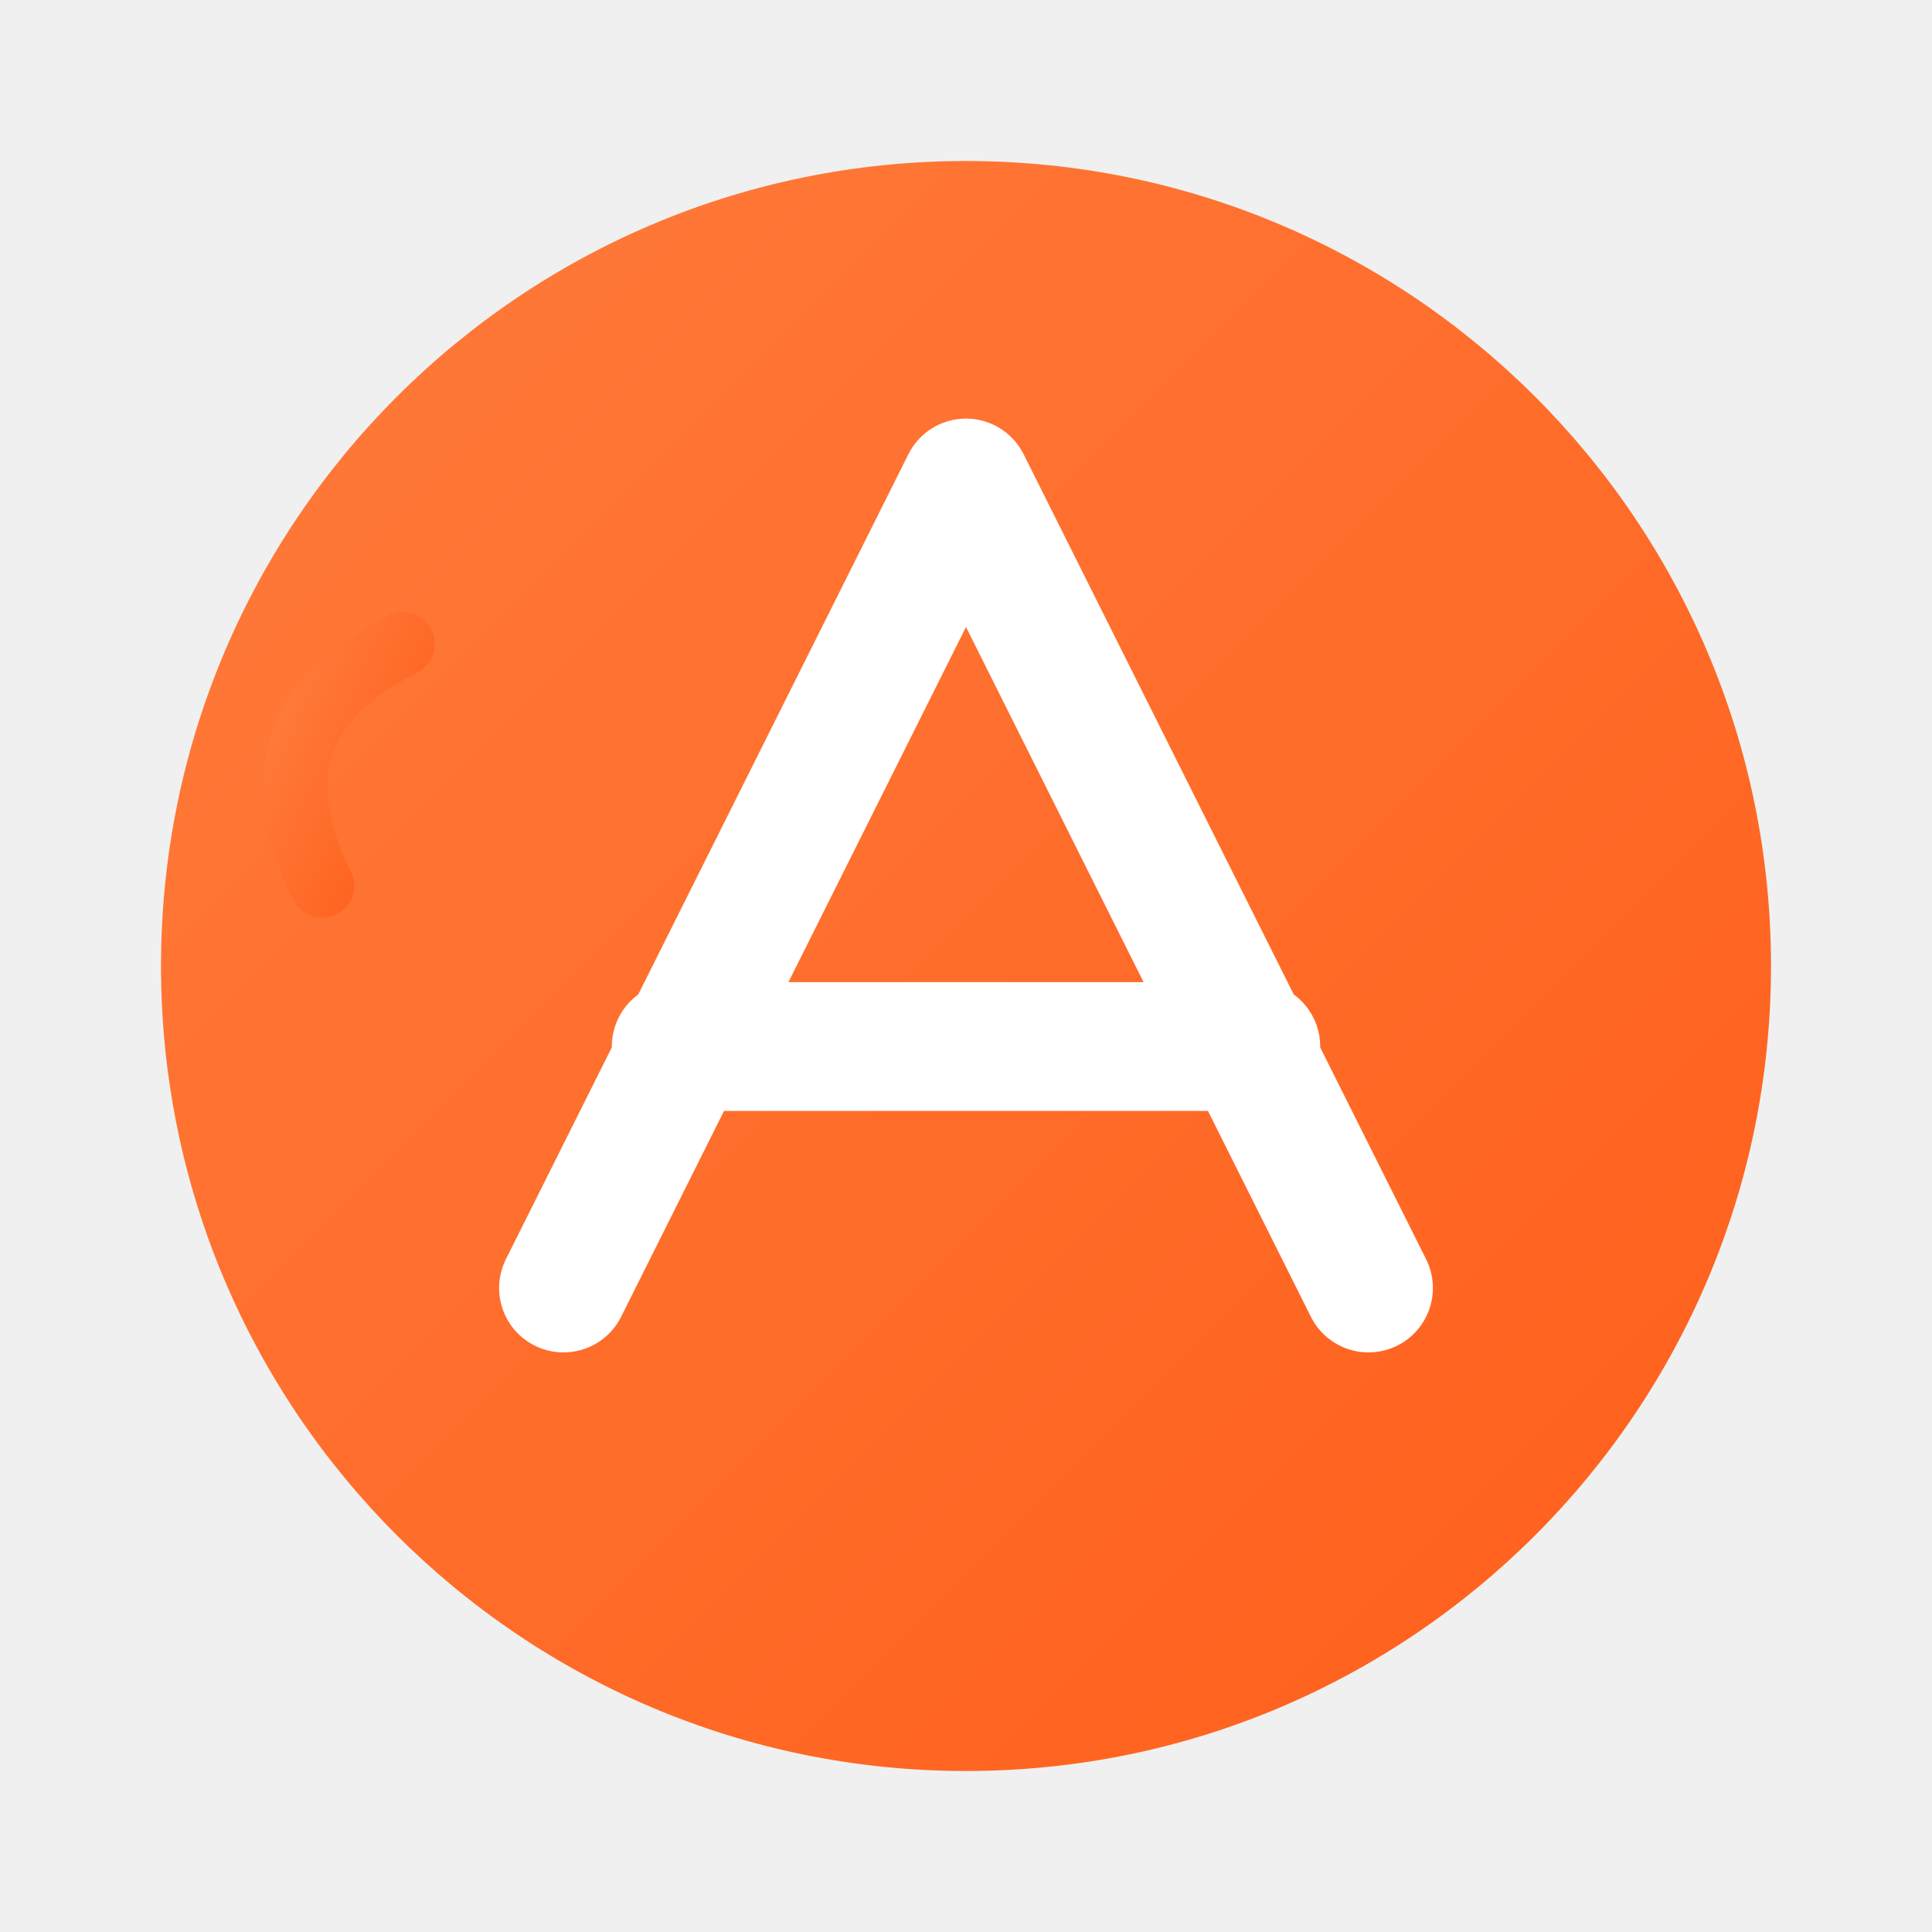
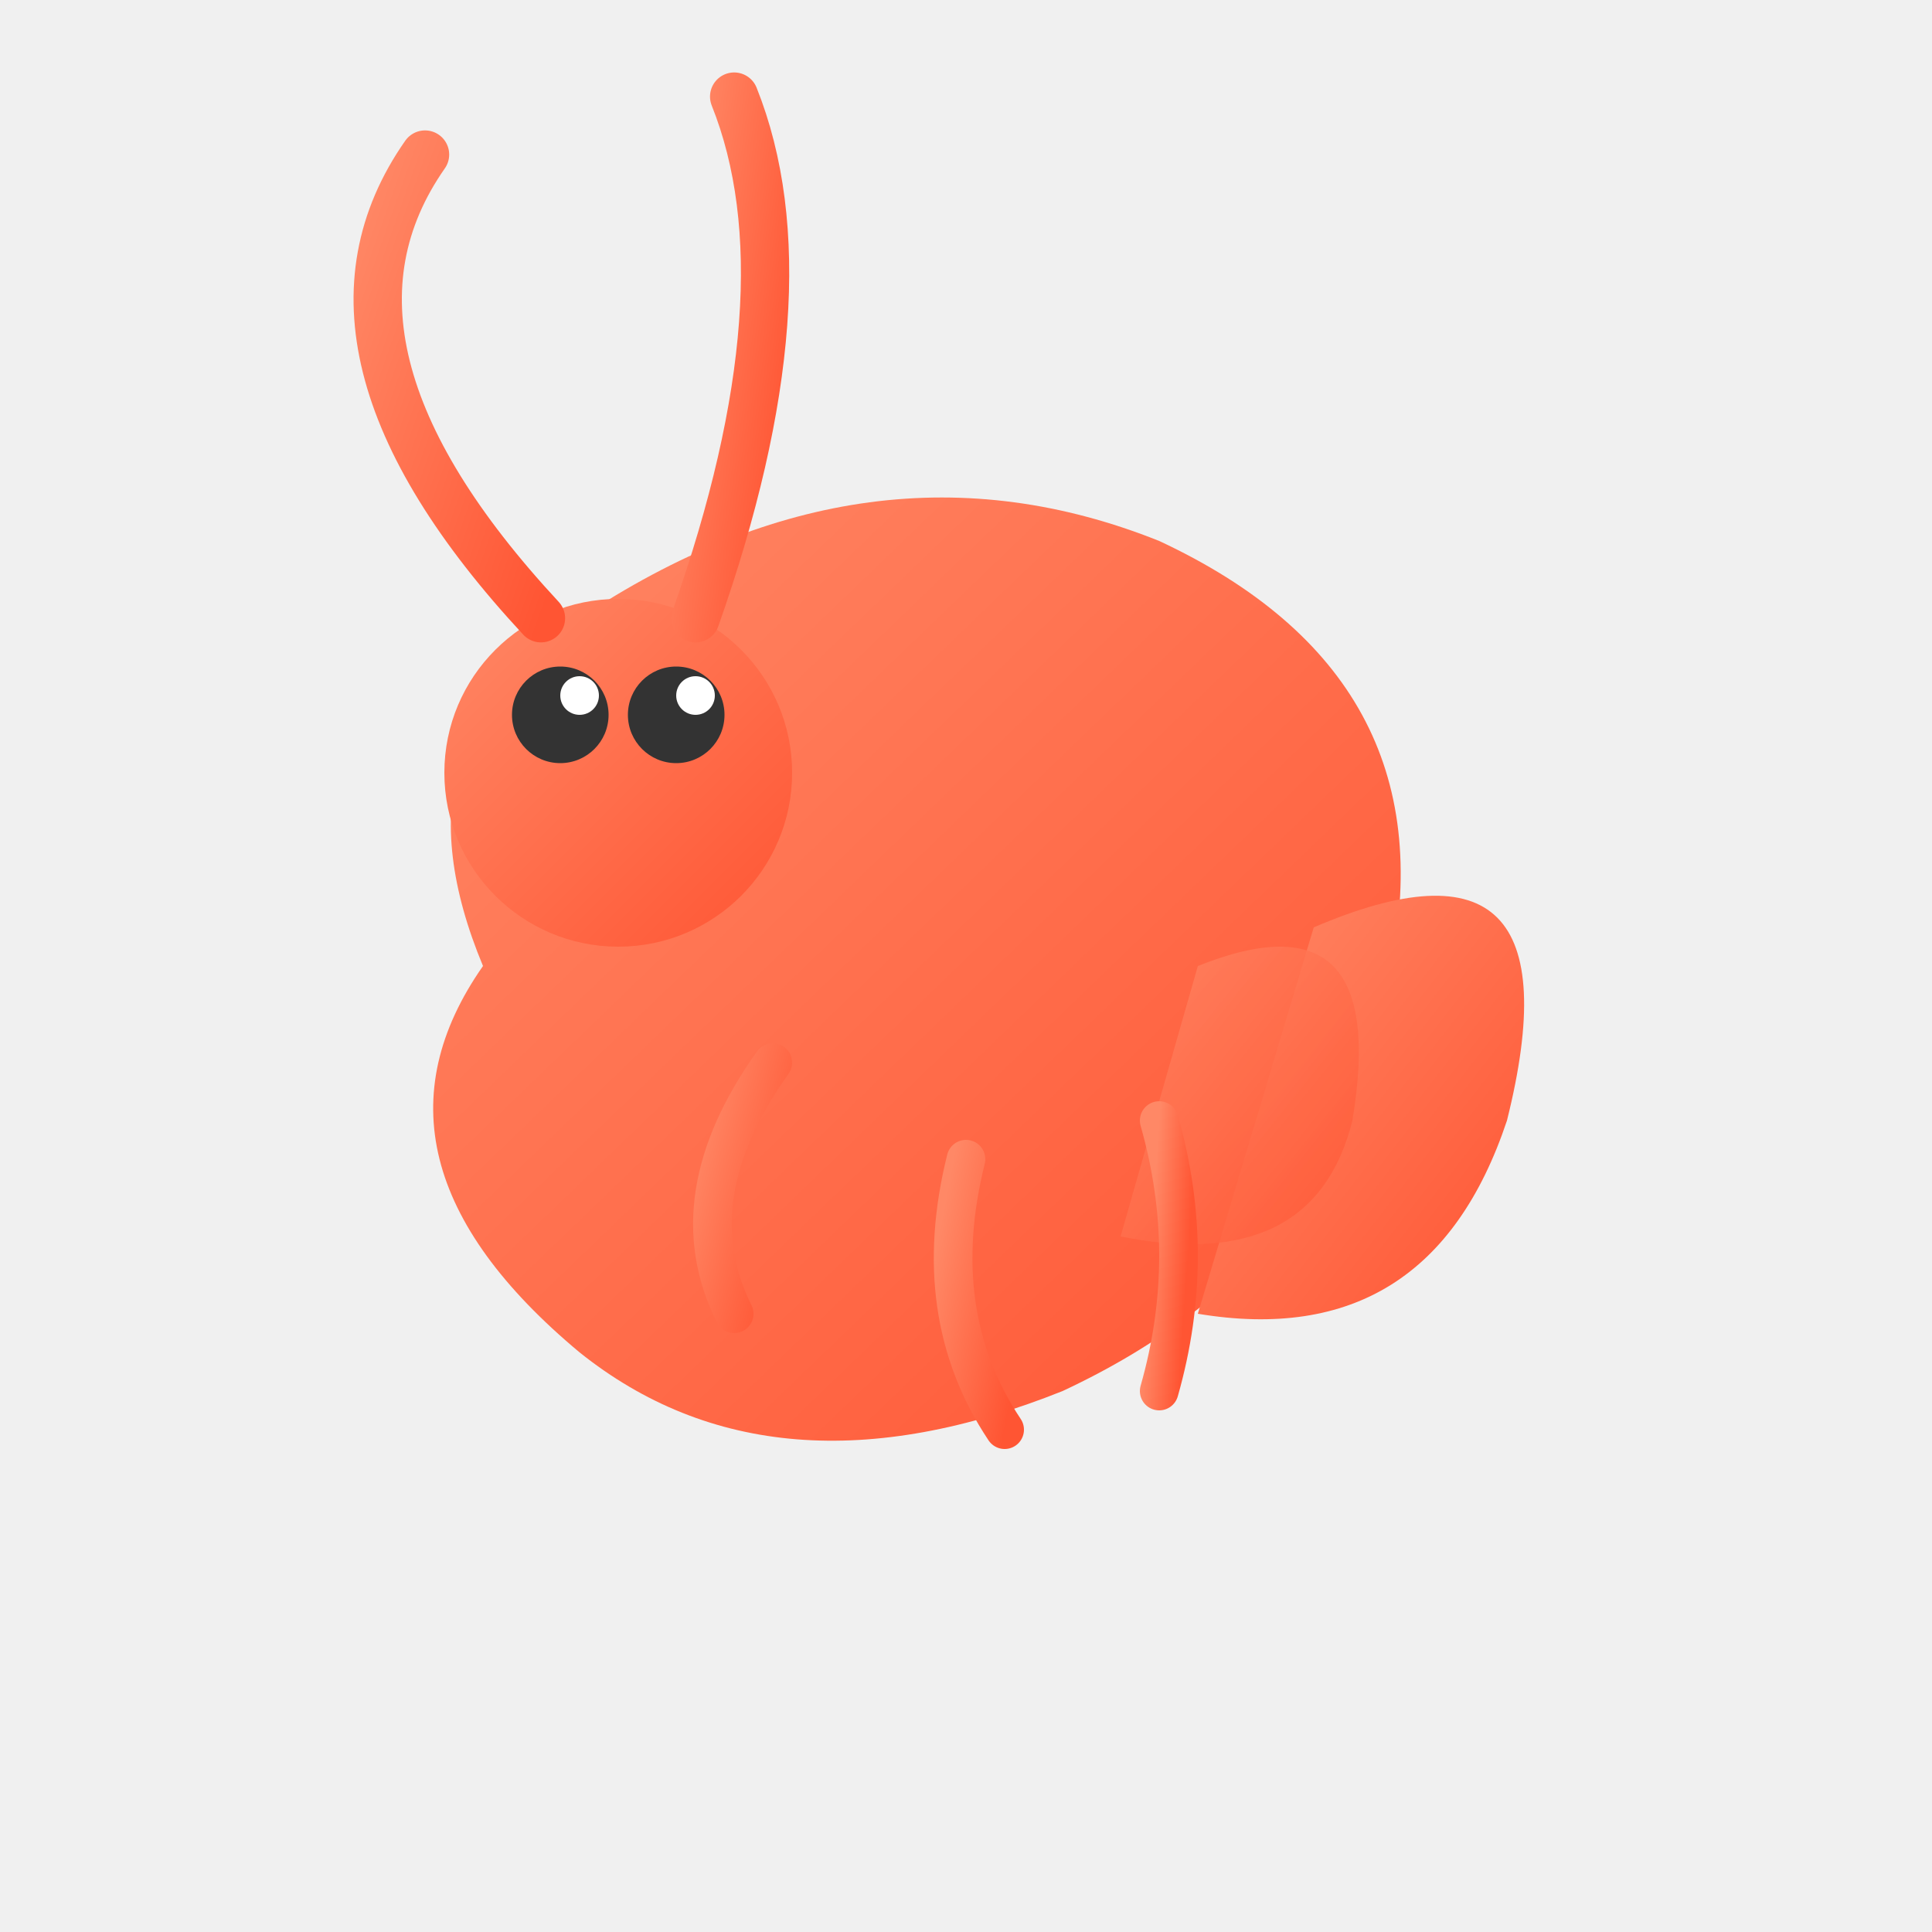
- <svg xmlns="http://www.w3.org/2000/svg" viewBox="0 0 120 120">
+ <svg xmlns="http://www.w3.org/2000/svg" viewBox="0 0 100 100">
  <defs>
-     <linearGradient id="grad" x1="0%" y1="0%" x2="100%" y2="100%">
-       <stop offset="0%" style="stop-color:#FF7C3C" />
-       <stop offset="100%" style="stop-color:#FF5E1A" />
+     <linearGradient id="body" x1="0%" y1="0%" x2="100%" y2="100%">
+       <stop offset="0%" style="stop-color:#FF8866" />
+       <stop offset="100%" style="stop-color:#FF5533" />
    </linearGradient>
  </defs>
-   <circle cx="60" cy="60" r="50" fill="url(#grad)" />
-   <path d="M35 80 L60 30 L85 80 M42 65 L78 65" stroke="white" stroke-width="8" stroke-linecap="round" stroke-linejoin="round" fill="none" />
-   <path d="M20 55 Q15 45 25 40" stroke="url(#grad)" stroke-width="4" stroke-linecap="round" fill="none" />
+   <path d="M25 50 Q20 38 30 32 Q45 22 60 28 Q75 35 72 50 Q70 65 55 72 Q40 78 30 70 Q18 60 25 50" fill="url(#body)" />
+   <circle cx="32" cy="40" r="9" fill="url(#body)" />
+   <circle cx="29" cy="37" r="2.5" fill="#333" />
+   <circle cx="30" cy="36" r="1" fill="white" />
+   <circle cx="35" cy="37" r="2.5" fill="#333" />
+   <circle cx="36" cy="36" r="1" fill="white" />
+   <path d="M68 48 Q82 42 78 58 Q74 70 62 68" fill="url(#body)" />
+   <path d="M62 50 Q72 46 70 58 Q68 66 58 64" fill="url(#body)" opacity="0.8" />
+   <path d="M28 32 Q15 18 22 8" stroke="url(#body)" stroke-width="2.5" stroke-linecap="round" fill="none" />
+   <path d="M36 32 Q42 15 38 5" stroke="url(#body)" stroke-width="2.5" stroke-linecap="round" fill="none" />
+   <path d="M40 55 Q35 62 38 68" stroke="url(#body)" stroke-width="2" stroke-linecap="round" fill="none" />
+   <path d="M50 60 Q48 68 52 74" stroke="url(#body)" stroke-width="2" stroke-linecap="round" fill="none" />
+   <path d="M60 58 Q62 65 60 72" stroke="url(#body)" stroke-width="2" stroke-linecap="round" fill="none" />
</svg>
